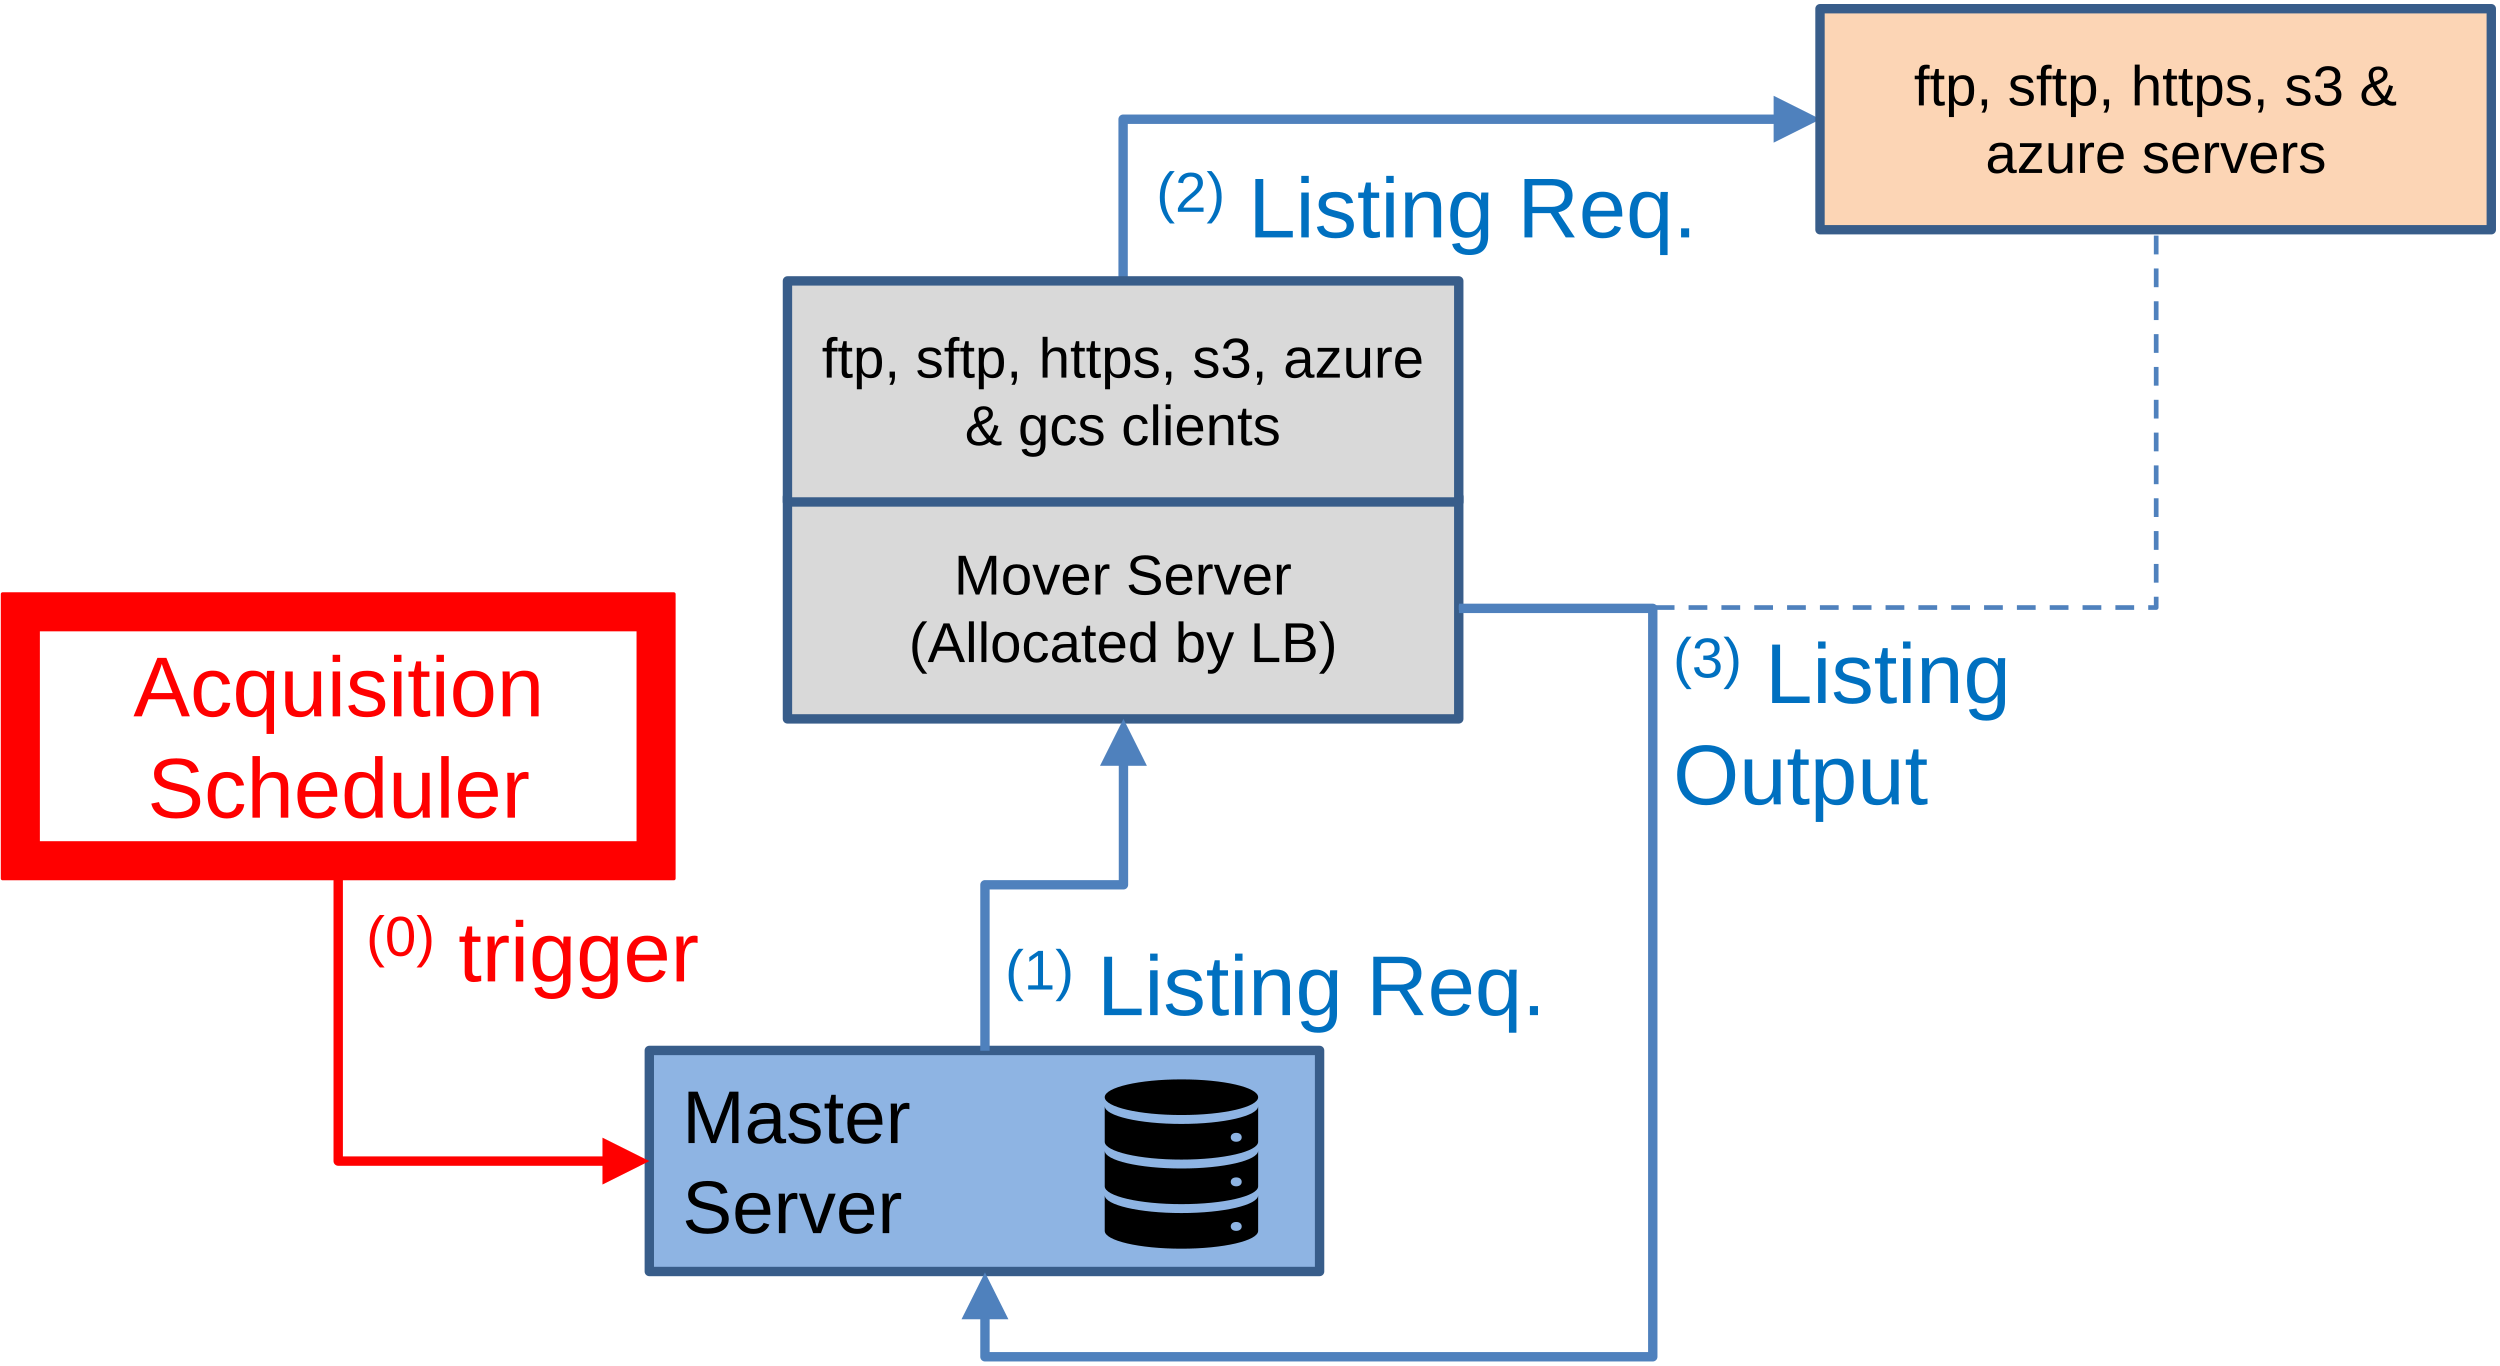
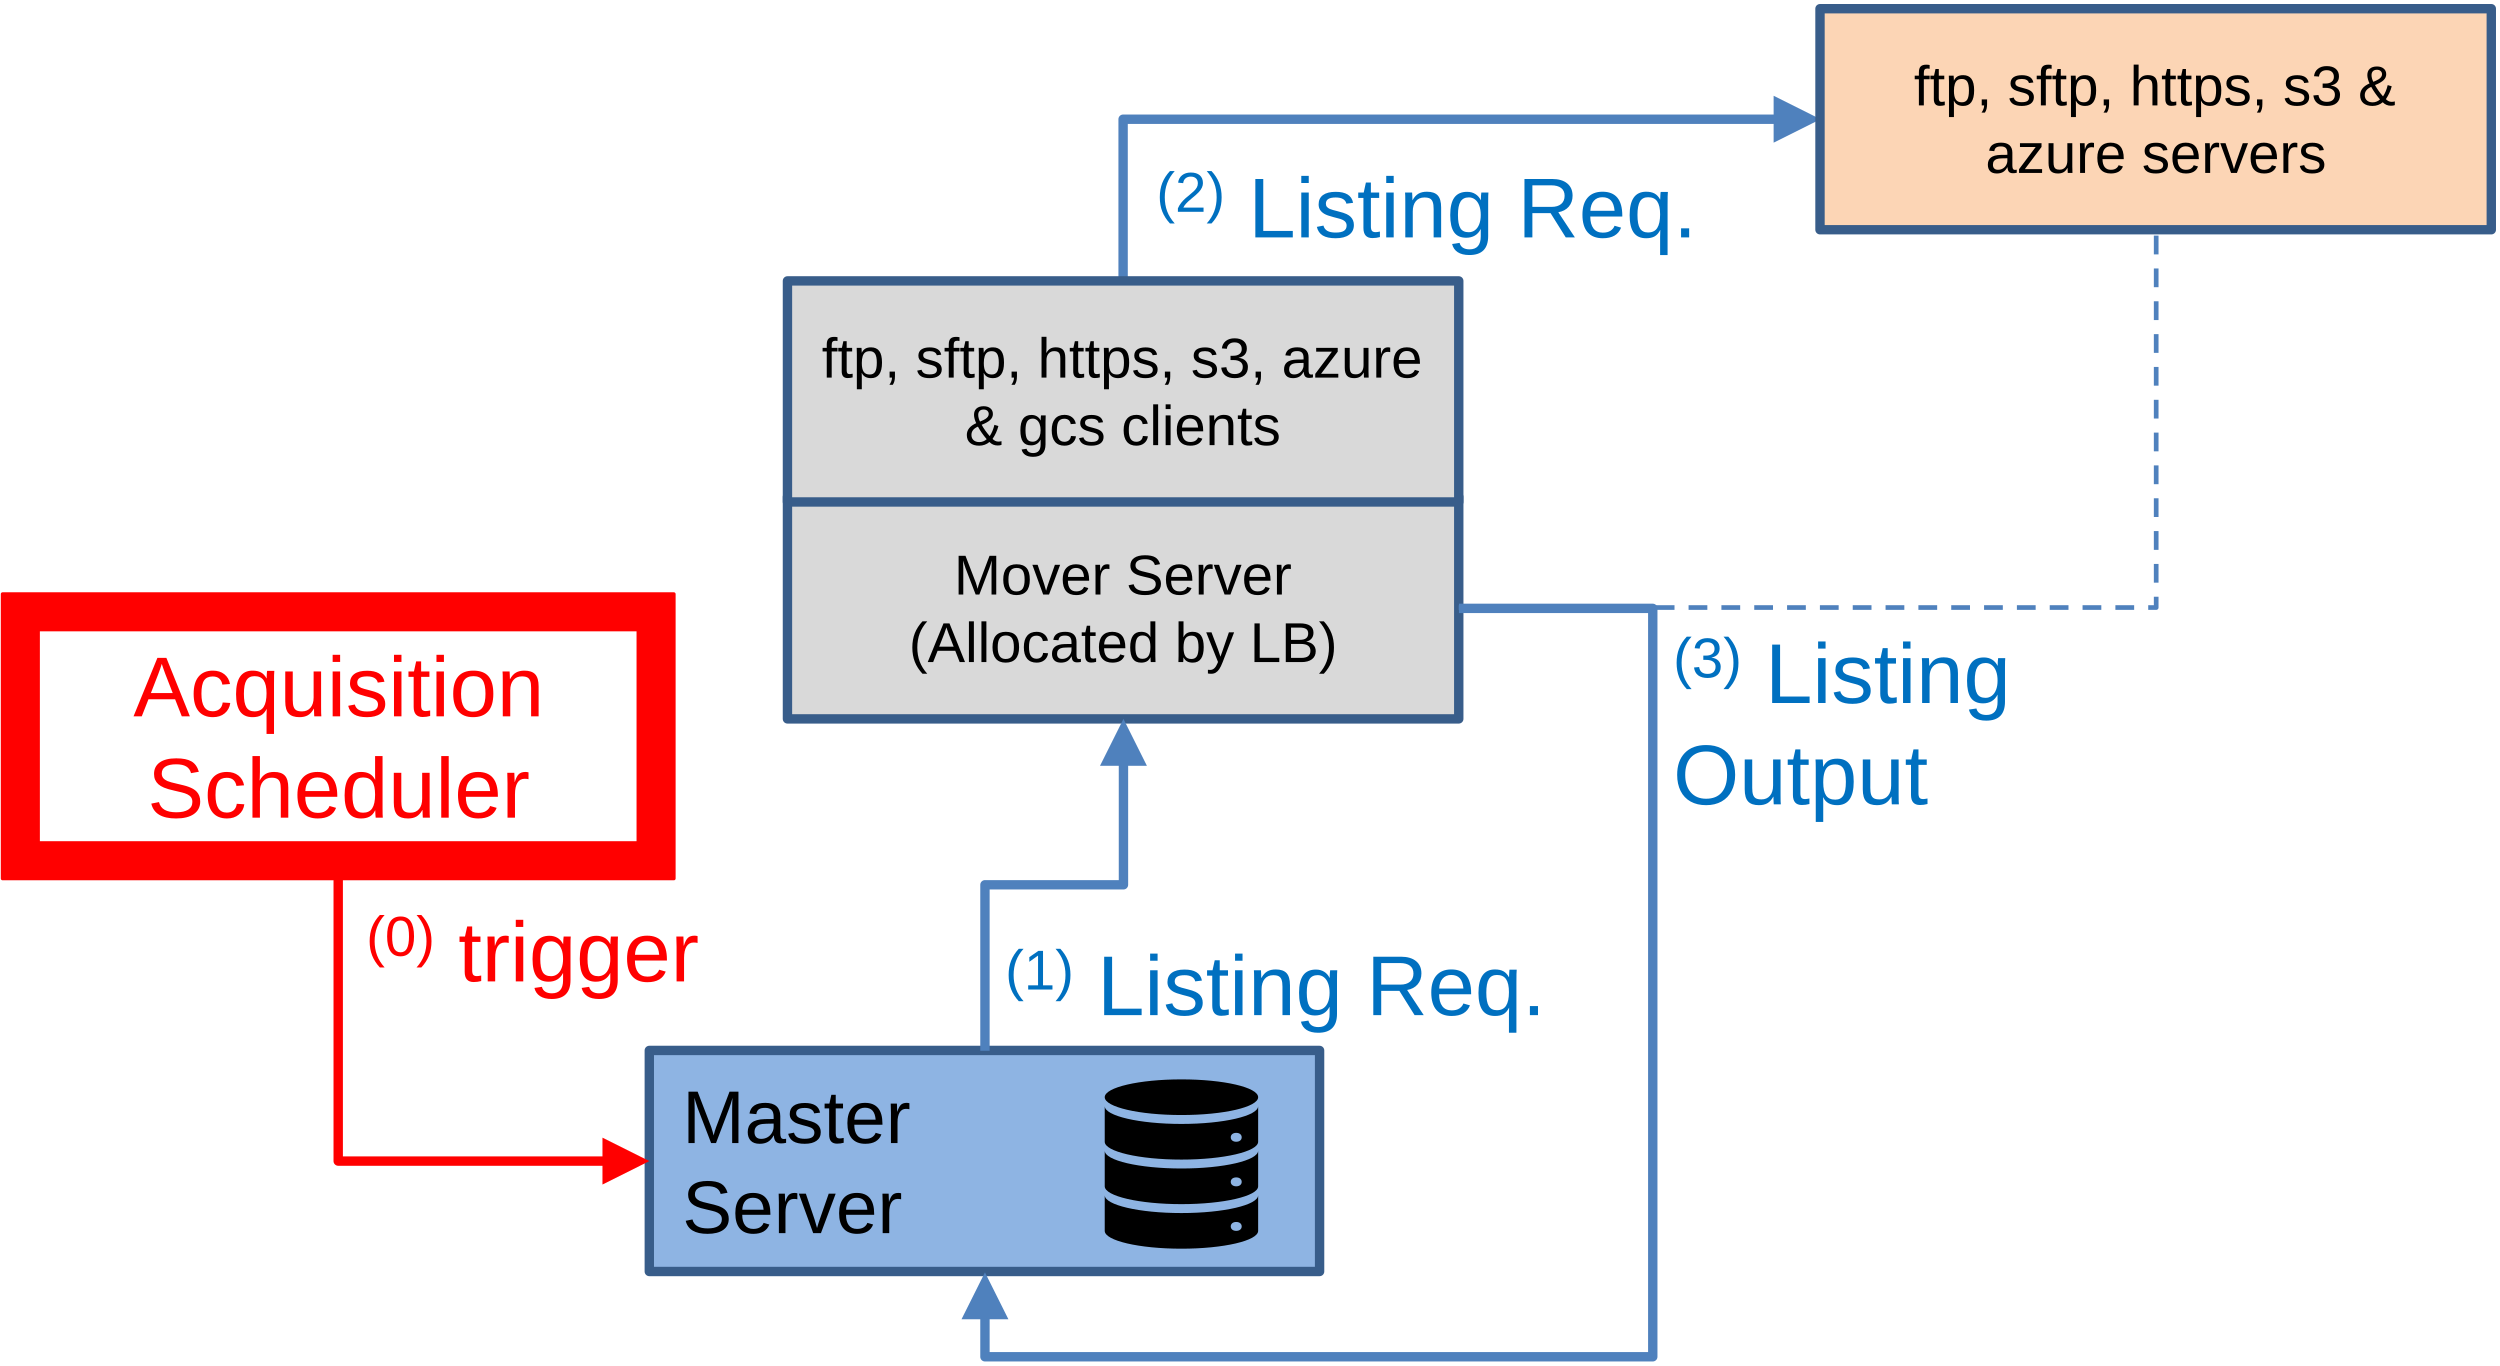
<svg xmlns="http://www.w3.org/2000/svg" width="2443" height="1334" xml:space="preserve" overflow="hidden">
  <g transform="translate(-802 -655)">
    <g>
      <rect x="1571.5" y="1140.5" width="656" height="217" stroke="#385D8A" stroke-width="9.167" stroke-linecap="butt" stroke-linejoin="round" stroke-miterlimit="10" stroke-opacity="1" fill="#D9D9D9" fill-opacity="1" />
      <text fill="#000000" fill-opacity="1" font-family="Arial,Arial_MSFontService,sans-serif" font-style="normal" font-variant="normal" font-weight="400" font-stretch="normal" font-size="55" text-anchor="start" direction="ltr" writing-mode="lr-tb" unicode-bidi="normal" text-decoration="none" transform="matrix(1 0 0 1 1734.24 1236)">Mover Server</text>
      <text fill="#000000" fill-opacity="1" font-family="Arial,Arial_MSFontService,sans-serif" font-style="normal" font-variant="normal" font-weight="400" font-stretch="normal" font-size="55" text-anchor="start" direction="ltr" writing-mode="lr-tb" unicode-bidi="normal" text-decoration="none" transform="matrix(1 0 0 1 1690.13 1302)">(Allocated by LB)</text>
      <rect x="1436.5" y="1681.5" width="655" height="216" stroke="#385D8A" stroke-width="9.167" stroke-linecap="butt" stroke-linejoin="round" stroke-miterlimit="10" stroke-opacity="1" fill="#8EB4E3" fill-opacity="1" />
      <text fill="#000000" fill-opacity="1" font-family="Arial,Arial_MSFontService,sans-serif" font-style="normal" font-variant="normal" font-weight="400" font-stretch="normal" font-size="73" text-anchor="start" direction="ltr" writing-mode="lr-tb" unicode-bidi="normal" text-decoration="none" transform="matrix(1 0 0 1 1468.78 1772)">Master</text>
      <text fill="#000000" fill-opacity="1" font-family="Arial,Arial_MSFontService,sans-serif" font-style="normal" font-variant="normal" font-weight="400" font-stretch="normal" font-size="73" text-anchor="start" direction="ltr" writing-mode="lr-tb" unicode-bidi="normal" text-decoration="none" transform="matrix(1 0 0 1 1468.78 1860)">Server</text>
      <path d="M1759.92 1681.76 1759.92 1519.63C1759.92 1517.1 1761.97 1515.04 1764.5 1515.04L1899.84 1515.04 1895.26 1519.63 1895.26 1398.75 1904.43 1398.75 1904.43 1519.63C1904.43 1522.16 1902.38 1524.21 1899.84 1524.21L1764.5 1524.21 1769.08 1519.63 1769.08 1681.76ZM1876.93 1403.33 1899.84 1357.5 1922.76 1403.33Z" fill="#4F81BD" fill-rule="nonzero" fill-opacity="1" />
      <text fill="#0070C0" fill-opacity="1" font-family="Arial,Arial_MSFontService,sans-serif" font-style="normal" font-variant="normal" font-weight="400" font-stretch="normal" font-size="55" text-anchor="start" direction="ltr" writing-mode="lr-tb" unicode-bidi="normal" text-decoration="none" transform="matrix(1 0 0 1 1784.24 1622)">(1)</text>
      <text fill="#0070C0" fill-opacity="1" font-family="Arial,Arial_MSFontService,sans-serif" font-style="normal" font-variant="normal" font-weight="400" font-stretch="normal" font-size="83" text-anchor="start" direction="ltr" writing-mode="lr-tb" unicode-bidi="normal" text-decoration="none" transform="matrix(1 0 0 1 1874.19 1647)">Listing Req.</text>
      <path d="M1894.92 929.393 1894.92 771.5C1894.92 768.969 1896.97 766.917 1899.5 766.917L2539.78 766.917 2539.78 776.083 1899.5 776.083 1904.08 771.5 1904.08 929.393ZM2535.19 748.583 2581.03 771.5 2535.19 794.417Z" fill="#4F81BD" fill-rule="nonzero" fill-opacity="1" />
      <rect x="1571.5" y="929.5" width="656" height="216" stroke="#385D8A" stroke-width="9.167" stroke-linecap="butt" stroke-linejoin="round" stroke-miterlimit="10" stroke-opacity="1" fill="#D9D9D9" fill-opacity="1" />
-       <text fill="#000000" fill-opacity="1" font-family="Arial,Arial_MSFontService,sans-serif" font-style="normal" font-variant="normal" font-weight="400" font-stretch="normal" font-size="55" text-anchor="start" direction="ltr" writing-mode="lr-tb" unicode-bidi="normal" text-decoration="none" transform="matrix(1 0 0 1 1605.05 1024)">ftp, sftp,</text>
-       <text fill="#000000" fill-opacity="1" font-family="Arial,Arial_MSFontService,sans-serif" font-style="normal" font-variant="normal" font-weight="400" font-stretch="normal" font-size="55" text-anchor="start" direction="ltr" writing-mode="lr-tb" unicode-bidi="normal" text-decoration="none" transform="matrix(1 0 0 1 1817.03 1024)">https,</text>
-       <text fill="#000000" fill-opacity="1" font-family="Arial,Arial_MSFontService,sans-serif" font-style="normal" font-variant="normal" font-weight="400" font-stretch="normal" font-size="55" text-anchor="start" direction="ltr" writing-mode="lr-tb" unicode-bidi="normal" text-decoration="none" transform="matrix(1 0 0 1 1967.14 1024)">s3,</text>
-       <text fill="#000000" fill-opacity="1" font-family="Arial,Arial_MSFontService,sans-serif" font-style="normal" font-variant="normal" font-weight="400" font-stretch="normal" font-size="55" text-anchor="start" direction="ltr" writing-mode="lr-tb" unicode-bidi="normal" text-decoration="none" transform="matrix(1 0 0 1 2055.94 1024)">azure </text>
+       <text fill="#000000" fill-opacity="1" font-family="Arial,Arial_MSFontService,sans-serif" font-style="normal" font-variant="normal" font-weight="400" font-stretch="normal" font-size="55" text-anchor="start" direction="ltr" writing-mode="lr-tb" unicode-bidi="normal" text-decoration="none" transform="matrix(1 0 0 1 1605.05 1024)">ftp, sftp, https, s3, azure </text>
      <text fill="#000000" fill-opacity="1" font-family="Arial,Arial_MSFontService,sans-serif" font-style="normal" font-variant="normal" font-weight="400" font-stretch="normal" font-size="55" text-anchor="start" direction="ltr" writing-mode="lr-tb" unicode-bidi="normal" text-decoration="none" transform="matrix(1 0 0 1 1744.84 1090)">&amp; gcs clients</text>
      <rect x="2580.5" y="663.5" width="656" height="216" stroke="#385D8A" stroke-width="9.167" stroke-linecap="butt" stroke-linejoin="round" stroke-miterlimit="10" stroke-opacity="1" fill="#FCD5B5" fill-opacity="1" />
-       <text fill="#000000" fill-opacity="1" font-family="Arial,Arial_MSFontService,sans-serif" font-style="normal" font-variant="normal" font-weight="400" font-stretch="normal" font-size="55" text-anchor="start" direction="ltr" writing-mode="lr-tb" unicode-bidi="normal" text-decoration="none" transform="matrix(1 0 0 1 2672.28 758)">ftp, sftp,</text>
-       <text fill="#000000" fill-opacity="1" font-family="Arial,Arial_MSFontService,sans-serif" font-style="normal" font-variant="normal" font-weight="400" font-stretch="normal" font-size="55" text-anchor="start" direction="ltr" writing-mode="lr-tb" unicode-bidi="normal" text-decoration="none" transform="matrix(1 0 0 1 2884.26 758)">https,</text>
-       <text fill="#000000" fill-opacity="1" font-family="Arial,Arial_MSFontService,sans-serif" font-style="normal" font-variant="normal" font-weight="400" font-stretch="normal" font-size="55" text-anchor="start" direction="ltr" writing-mode="lr-tb" unicode-bidi="normal" text-decoration="none" transform="matrix(1 0 0 1 3034.36 758)">s3</text>
-       <text fill="#000000" fill-opacity="1" font-family="Arial,Arial_MSFontService,sans-serif" font-style="normal" font-variant="normal" font-weight="400" font-stretch="normal" font-size="55" text-anchor="start" direction="ltr" writing-mode="lr-tb" unicode-bidi="normal" text-decoration="none" transform="matrix(1 0 0 1 3107.7 758)">&amp;</text>
+       <text fill="#000000" fill-opacity="1" font-family="Arial,Arial_MSFontService,sans-serif" font-style="normal" font-variant="normal" font-weight="400" font-stretch="normal" font-size="55" text-anchor="start" direction="ltr" writing-mode="lr-tb" unicode-bidi="normal" text-decoration="none" transform="matrix(1 0 0 1 2672.28 758)">ftp, sftp, https, s3 &amp; </text>
      <text fill="#000000" fill-opacity="1" font-family="Arial,Arial_MSFontService,sans-serif" font-style="normal" font-variant="normal" font-weight="400" font-stretch="normal" font-size="55" text-anchor="start" direction="ltr" writing-mode="lr-tb" unicode-bidi="normal" text-decoration="none" transform="matrix(1 0 0 1 2742.18 824)">azure servers</text>
      <text fill="#0070C0" fill-opacity="1" font-family="Arial,Arial_MSFontService,sans-serif" font-style="normal" font-variant="normal" font-weight="400" font-stretch="normal" font-size="55" text-anchor="start" direction="ltr" writing-mode="lr-tb" unicode-bidi="normal" text-decoration="none" transform="matrix(1 0 0 1 1931.96 862)">(2)</text>
      <text fill="#0070C0" fill-opacity="1" font-family="Arial,Arial_MSFontService,sans-serif" font-style="normal" font-variant="normal" font-weight="400" font-stretch="normal" font-size="83" text-anchor="start" direction="ltr" writing-mode="lr-tb" unicode-bidi="normal" text-decoration="none" transform="matrix(1 0 0 1 2021.91 887)">Listing Req.</text>
      <path d="M804.5 1235.5 1460.5 1235.5 1460.5 1513.5 804.5 1513.5ZM839.25 1270.25 839.25 1478.75 1425.75 1478.75 1425.75 1270.25Z" stroke="#FF0000" stroke-width="3.438" stroke-linecap="butt" stroke-linejoin="round" stroke-miterlimit="10" stroke-opacity="1" fill="#FF0000" fill-rule="evenodd" fill-opacity="1" />
      <text fill="#FF0000" fill-opacity="1" font-family="Arial,Arial_MSFontService,sans-serif" font-style="normal" font-variant="normal" font-weight="400" font-stretch="normal" font-size="83" text-anchor="start" direction="ltr" writing-mode="lr-tb" unicode-bidi="normal" text-decoration="none" transform="matrix(1 0 0 1 932.338 1355)">Acquisition </text>
      <text fill="#FF0000" fill-opacity="1" font-family="Arial,Arial_MSFontService,sans-serif" font-style="normal" font-variant="normal" font-weight="400" font-stretch="normal" font-size="83" text-anchor="start" direction="ltr" writing-mode="lr-tb" unicode-bidi="normal" text-decoration="none" transform="matrix(1 0 0 1 946.088 1454)">Scheduler</text>
      <path d="M0-4.583 276.121-4.583C278.653-4.583 280.705-2.531 280.705 0L280.705 262.813 271.538 262.813 271.538 0 276.121 4.583 0 4.583ZM299.038 258.23 276.121 304.063 253.205 258.23Z" fill="#FF0000" fill-rule="nonzero" fill-opacity="1" transform="matrix(1.83697e-16 1 1 -1.83697e-16 1132.5 1513.5)" />
      <text fill="#FF0000" fill-opacity="1" font-family="Arial,Arial_MSFontService,sans-serif" font-style="normal" font-variant="normal" font-weight="400" font-stretch="normal" font-size="55" text-anchor="start" direction="ltr" writing-mode="lr-tb" unicode-bidi="normal" text-decoration="none" transform="matrix(1 0 0 1 1159.83 1589)">(0)</text>
      <text fill="#FF0000" fill-opacity="1" font-family="Arial,Arial_MSFontService,sans-serif" font-style="normal" font-variant="normal" font-weight="400" font-stretch="normal" font-size="83" text-anchor="start" direction="ltr" writing-mode="lr-tb" unicode-bidi="normal" text-decoration="none" transform="matrix(1 0 0 1 1249.78 1614)">trigger</text>
      <path d="M0 4.583-189.404 4.583-184.821 0-184.821 731.35-189.404 726.767 463.182 726.767 458.599 731.35 458.599 690.099 467.765 690.099 467.765 731.35C467.765 733.882 465.713 735.934 463.182 735.934L-189.404 735.934C-191.935 735.934-193.987 733.882-193.987 731.35L-193.987 0C-193.987-2.531-191.935-4.583-189.404-4.583L0-4.583ZM440.265 694.682 463.182 648.849 486.099 694.682Z" fill="#4F81BD" fill-rule="nonzero" fill-opacity="1" transform="matrix(-1 0 0 1 2227.68 1249.5)" />
      <text fill="#0070C0" fill-opacity="1" font-family="Arial,Arial_MSFontService,sans-serif" font-style="normal" font-variant="normal" font-weight="400" font-stretch="normal" font-size="55" text-anchor="start" direction="ltr" writing-mode="lr-tb" unicode-bidi="normal" text-decoration="none" transform="matrix(1 0 0 1 2436.99 1317)">(3)</text>
      <text fill="#0070C0" fill-opacity="1" font-family="Arial,Arial_MSFontService,sans-serif" font-style="normal" font-variant="normal" font-weight="400" font-stretch="normal" font-size="83" text-anchor="start" direction="ltr" writing-mode="lr-tb" unicode-bidi="normal" text-decoration="none" transform="matrix(1 0 0 1 2526.94 1342)">Listing</text>
      <text fill="#0070C0" fill-opacity="1" font-family="Arial,Arial_MSFontService,sans-serif" font-style="normal" font-variant="normal" font-weight="400" font-stretch="normal" font-size="83" text-anchor="start" direction="ltr" writing-mode="lr-tb" unicode-bidi="normal" text-decoration="none" transform="matrix(1 0 0 1 2436.99 1441)">Output</text>
      <path d="M0 0 681.526 0 681.526 369.205" stroke="#4F81BD" stroke-width="4.583" stroke-linecap="butt" stroke-linejoin="round" stroke-miterlimit="10" stroke-dasharray="18.333 13.75" stroke-opacity="1" fill="none" fill-rule="evenodd" transform="matrix(1 0 0 -1 2227.5 1248.7)" />
      <g>
        <g>
          <g>
            <path d="M165.458 39.188C165.458 48.806 138.166 56.604 104.5 56.604 70.834 56.604 43.542 48.806 43.542 39.188 43.542 29.569 70.834 21.771 104.5 21.771 138.166 21.771 165.458 29.569 165.458 39.188Z" fill="#000000" fill-rule="nonzero" fill-opacity="1" transform="matrix(1.22966 0 0 1 1828 1688)" />
            <path d="M148.042 82.729C145.429 82.729 143.688 80.987 143.688 78.375 143.688 75.763 145.429 74.021 148.042 74.021 150.654 74.021 152.396 75.763 152.396 78.375 152.396 80.987 150.654 82.729 148.042 82.729ZM104.5 65.312C70.973 65.312 43.542 57.475 43.542 47.896L43.542 82.729C43.542 92.308 70.973 100.146 104.5 100.146 138.027 100.146 165.458 92.308 165.458 82.729L165.458 47.896C165.458 57.475 138.027 65.312 104.5 65.312Z" fill="#000000" fill-rule="nonzero" fill-opacity="1" transform="matrix(1.22966 0 0 1 1828 1688)" />
            <path d="M148.042 126.271C145.429 126.271 143.688 124.529 143.688 121.917 143.688 119.304 145.429 117.562 148.042 117.562 150.654 117.562 152.396 119.304 152.396 121.917 152.396 124.529 150.654 126.271 148.042 126.271ZM104.5 108.854C70.973 108.854 43.542 101.017 43.542 91.438L43.542 126.271C43.542 135.85 70.973 143.688 104.5 143.688 138.027 143.688 165.458 135.85 165.458 126.271L165.458 91.438C165.458 101.017 138.027 108.854 104.5 108.854Z" fill="#000000" fill-rule="nonzero" fill-opacity="1" transform="matrix(1.22966 0 0 1 1828 1688)" />
            <path d="M148.042 169.812C145.429 169.812 143.688 168.071 143.688 165.458 143.688 162.846 145.429 161.104 148.042 161.104 150.654 161.104 152.396 162.846 152.396 165.458 152.396 168.071 150.654 169.812 148.042 169.812ZM104.5 152.396C70.973 152.396 43.542 144.558 43.542 134.979L43.542 169.812C43.542 179.392 70.973 187.229 104.5 187.229 138.027 187.229 165.458 179.392 165.458 169.812L165.458 134.979C165.458 144.558 138.027 152.396 104.5 152.396Z" fill="#000000" fill-rule="nonzero" fill-opacity="1" transform="matrix(1.22966 0 0 1 1828 1688)" />
          </g>
        </g>
      </g>
    </g>
  </g>
</svg>
